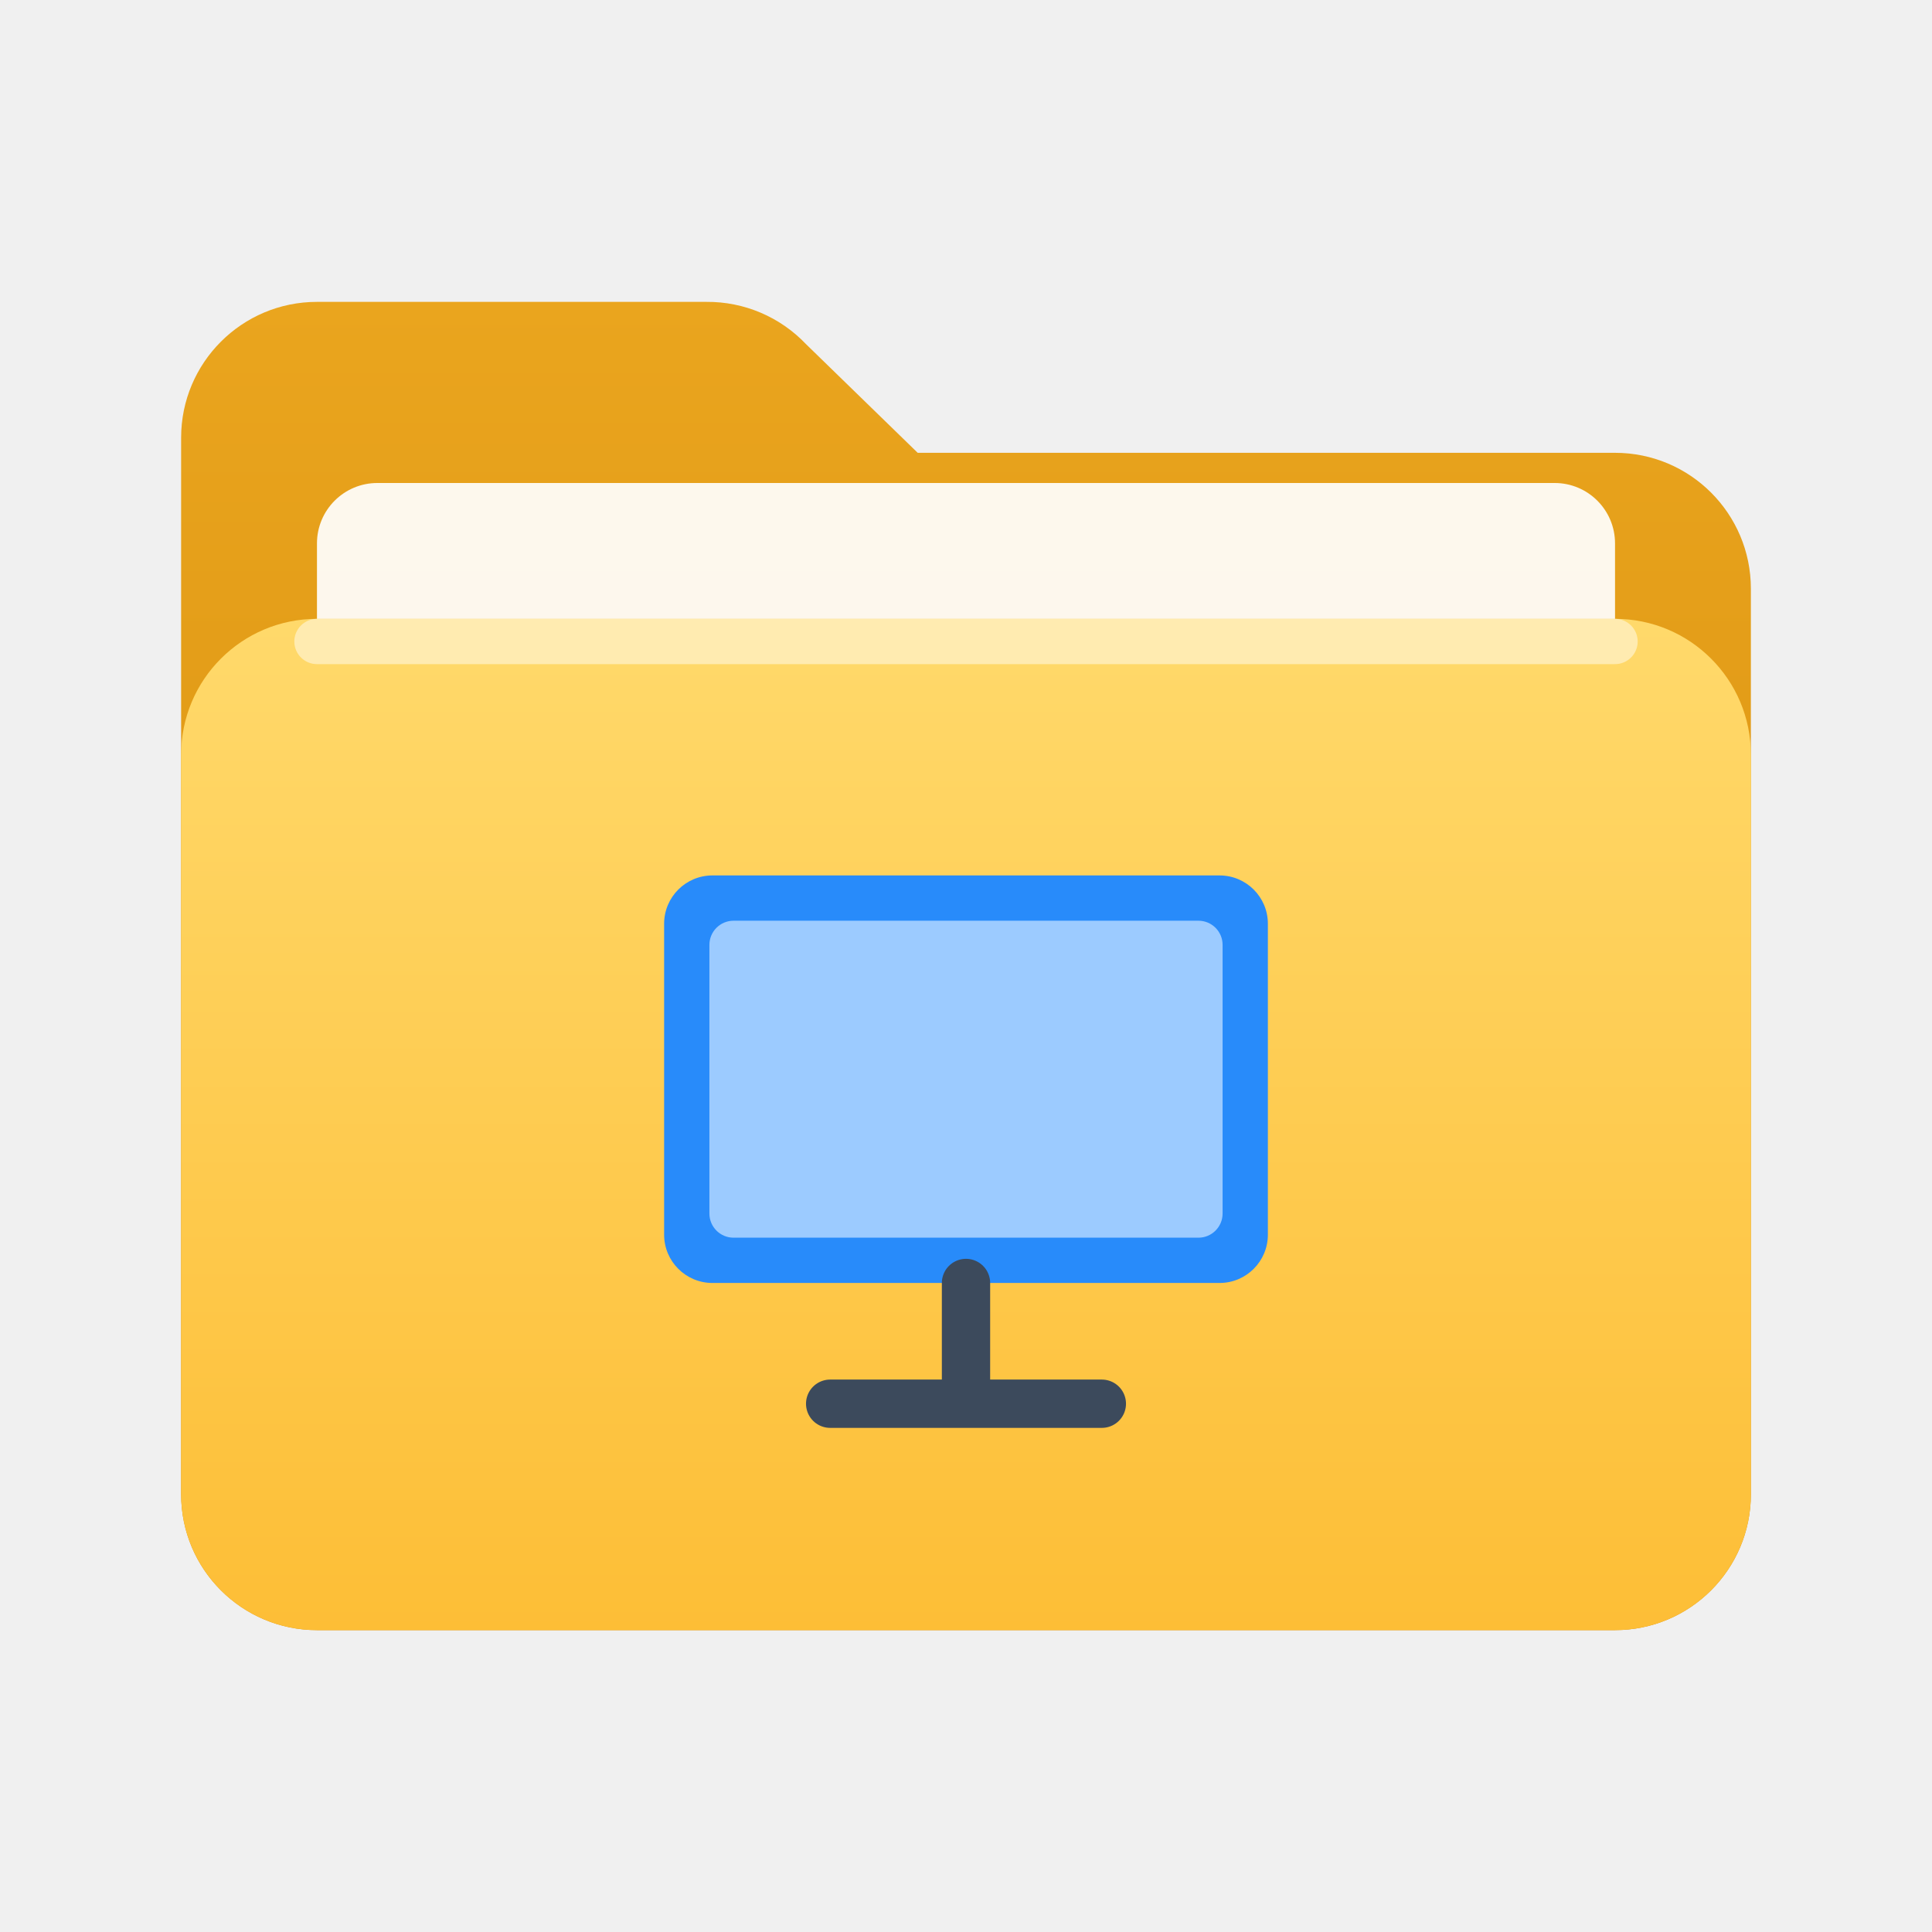
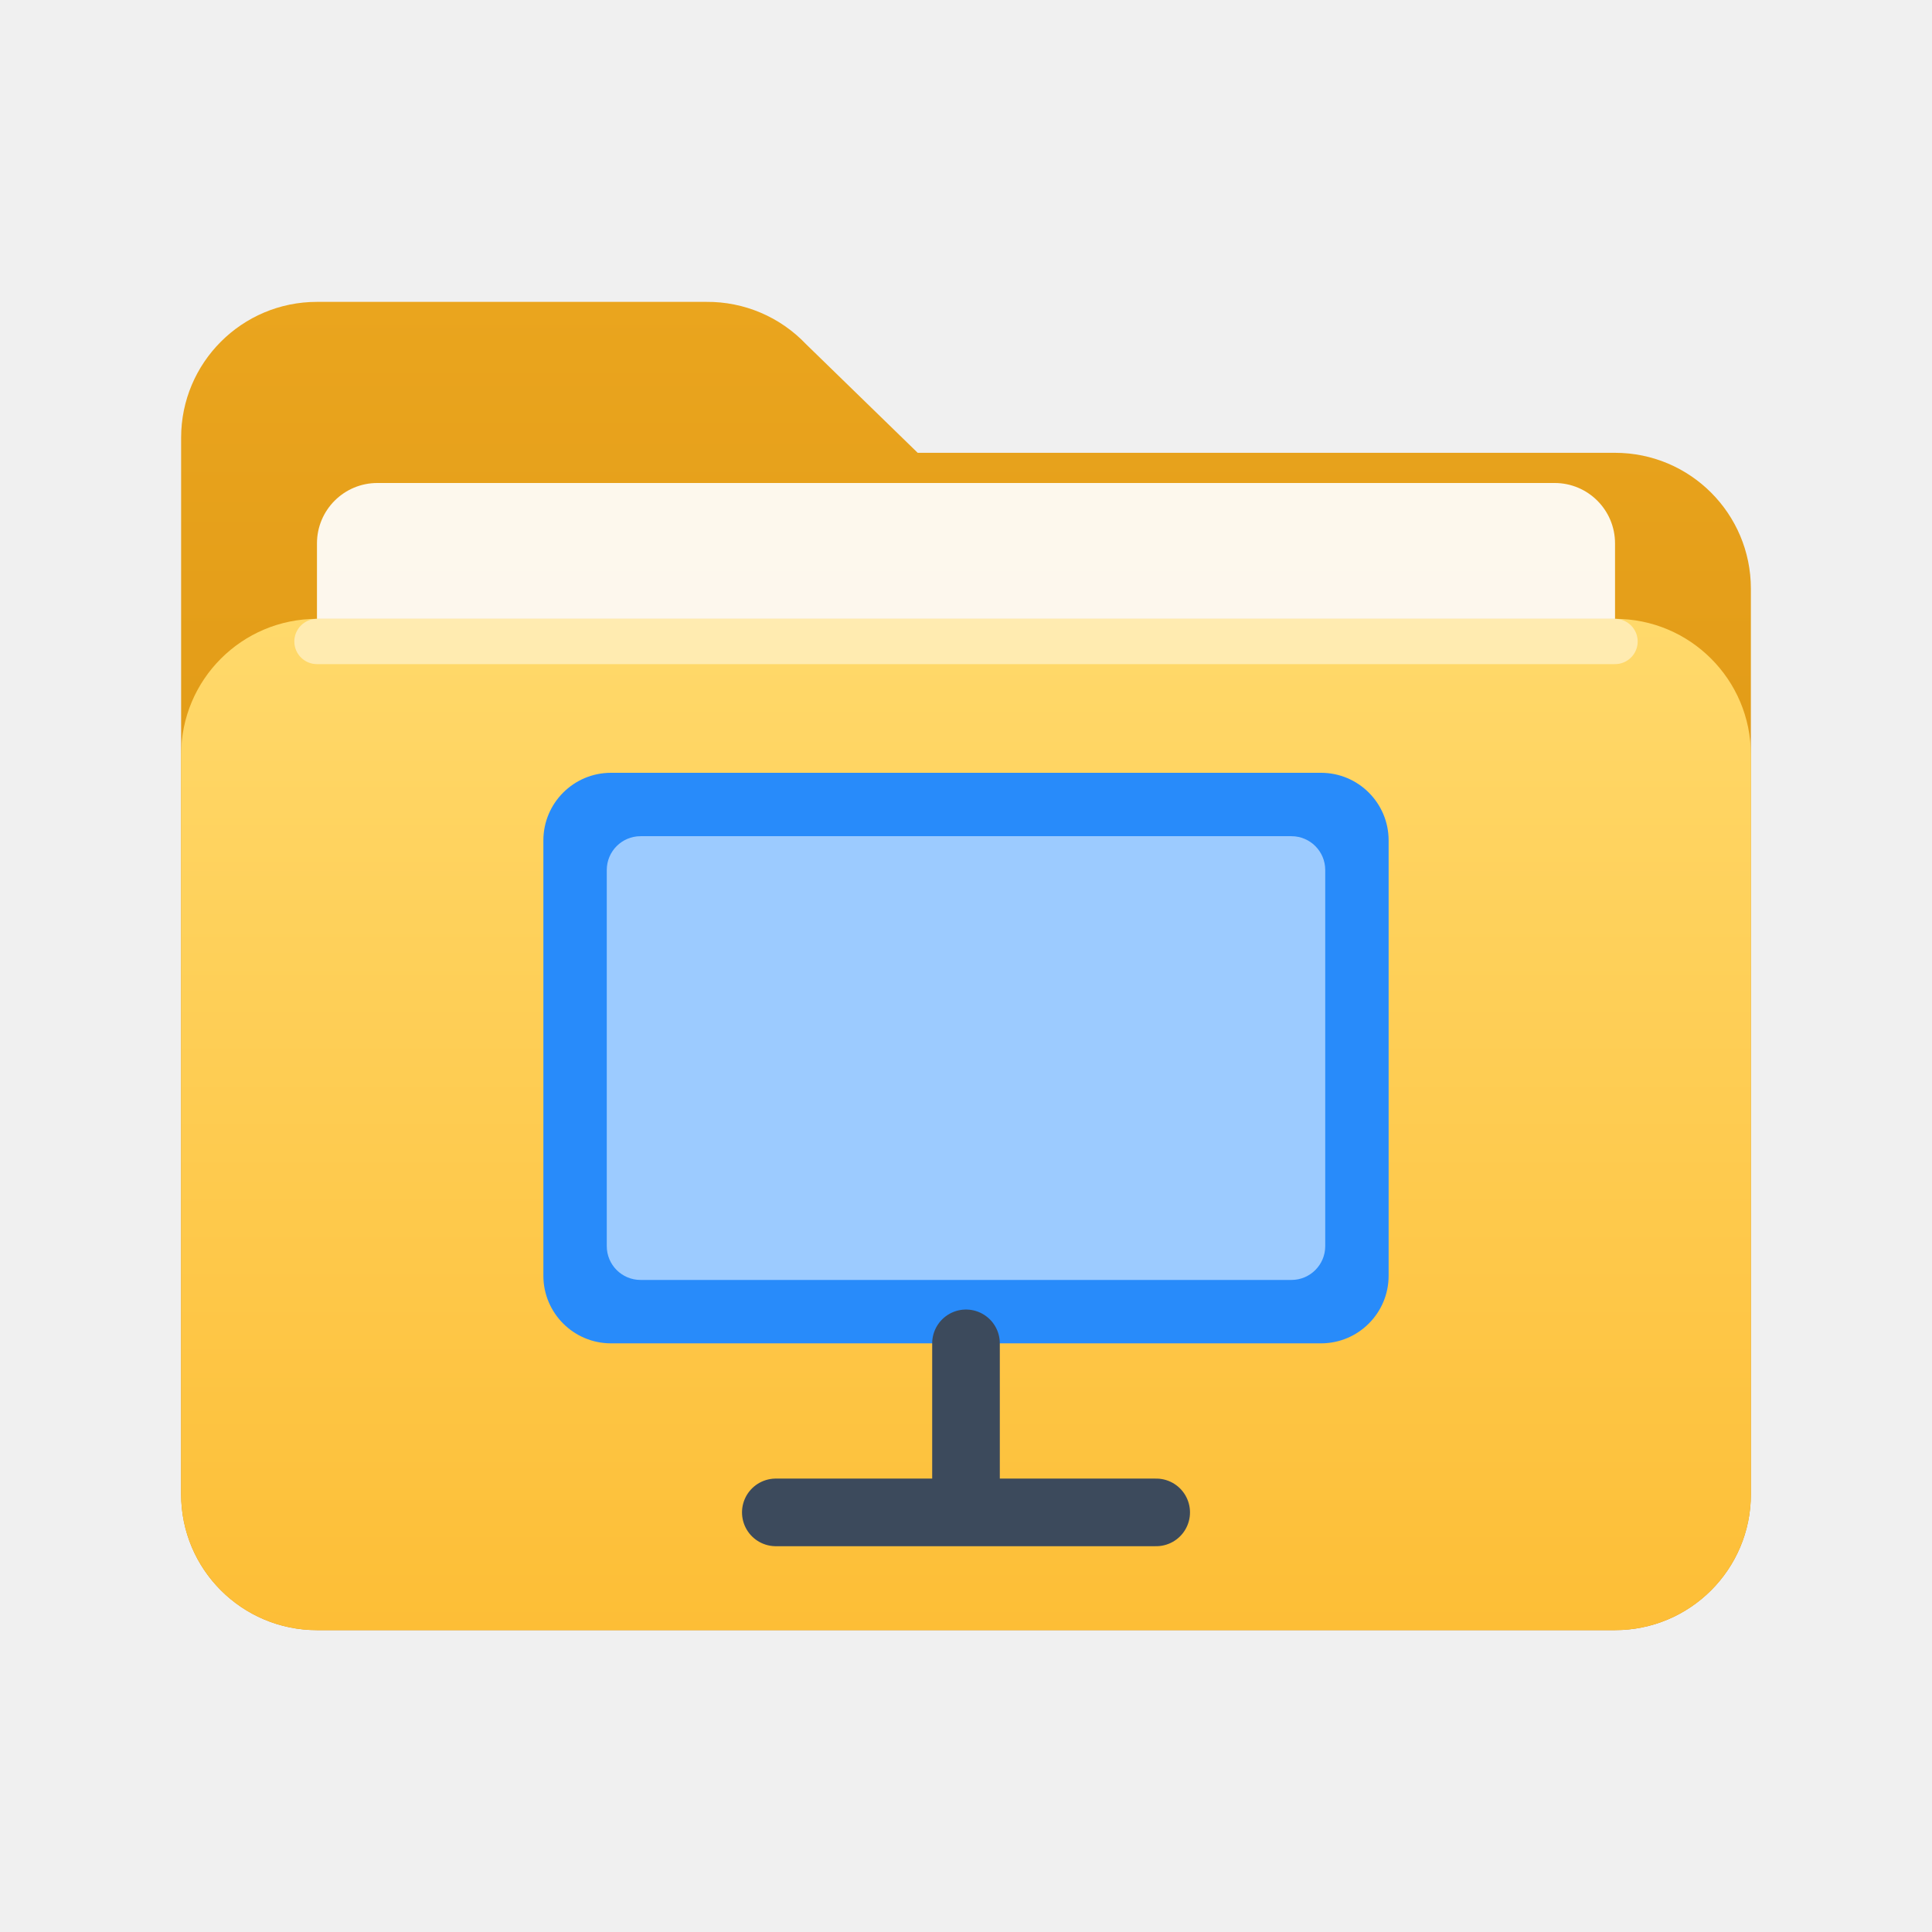
<svg xmlns="http://www.w3.org/2000/svg" width="64" height="64" viewBox="0 0 64 64">
  <defs>
    <linearGradient id="back" x1="0" y1="0" x2="0" y2="1">
      <stop offset="0" stop-color="#EAA51E" />
      <stop offset="1" stop-color="#D38A0B" />
    </linearGradient>
    <linearGradient id="front" x1="0" y1="0" x2="0" y2="1">
      <stop offset="0" stop-color="#FFD96B" />
      <stop offset="1" stop-color="#FDBE36" />
    </linearGradient>
  </defs>
  <path d="M6 14.5A4.5 4.5 0 0 1 10.5 10H23.4a4.5 4.5 0 0 1 3.3 1.4L30.4 15H53.5A4.5 4.5 0 0 1 58 19.5V49.5A4.5 4.5 0 0 1 53.5 54H10.5A4.5 4.5 0 0 1 6 49.5Z" fill="url(#back)" />
  <rect x="10.5" y="16" width="43" height="14" rx="2" fill="#FFFFFF" opacity=".92" />
  <path d="M6 25A4.5 4.5 0 0 1 10.5 20.5H53.5A4.5 4.5 0 0 1 58 25V49.5A4.5 4.5 0 0 1 53.5 54H10.5A4.5 4.5 0 0 1 6 49.5Z" fill="url(#front)" />
  <path d="M10.5 21.25H53.5" stroke="#FFEBB0" stroke-width="1.5" stroke-linecap="round" />
-   <rect x="22" y="29" width="20" height="13.5" rx="1.6" fill="#288BFA" />
-   <rect x="23.5" y="30.5" width="17" height="10.5" rx=".8" fill="#9CCBFF" />
-   <path d="M32 42.5V46M27.5 46.5H36.5" stroke="#3C4A5C" stroke-width="1.6" stroke-linecap="round" />
+   <g transform="translate(32 37.5) scale(1.4) translate(-32 -37.5)">
+     <rect x="22" y="29" width="20" height="13.5" rx="1.6" fill="#288BFA" />
+     <rect x="23.5" y="30.5" width="17" height="10.5" rx=".8" fill="#9CCBFF" />
+     <path d="M32 42.5V46M27.5 46.5H36.5" stroke="#3C4A5C" stroke-width="1.6" stroke-linecap="round" />
+   </g>
</svg>
